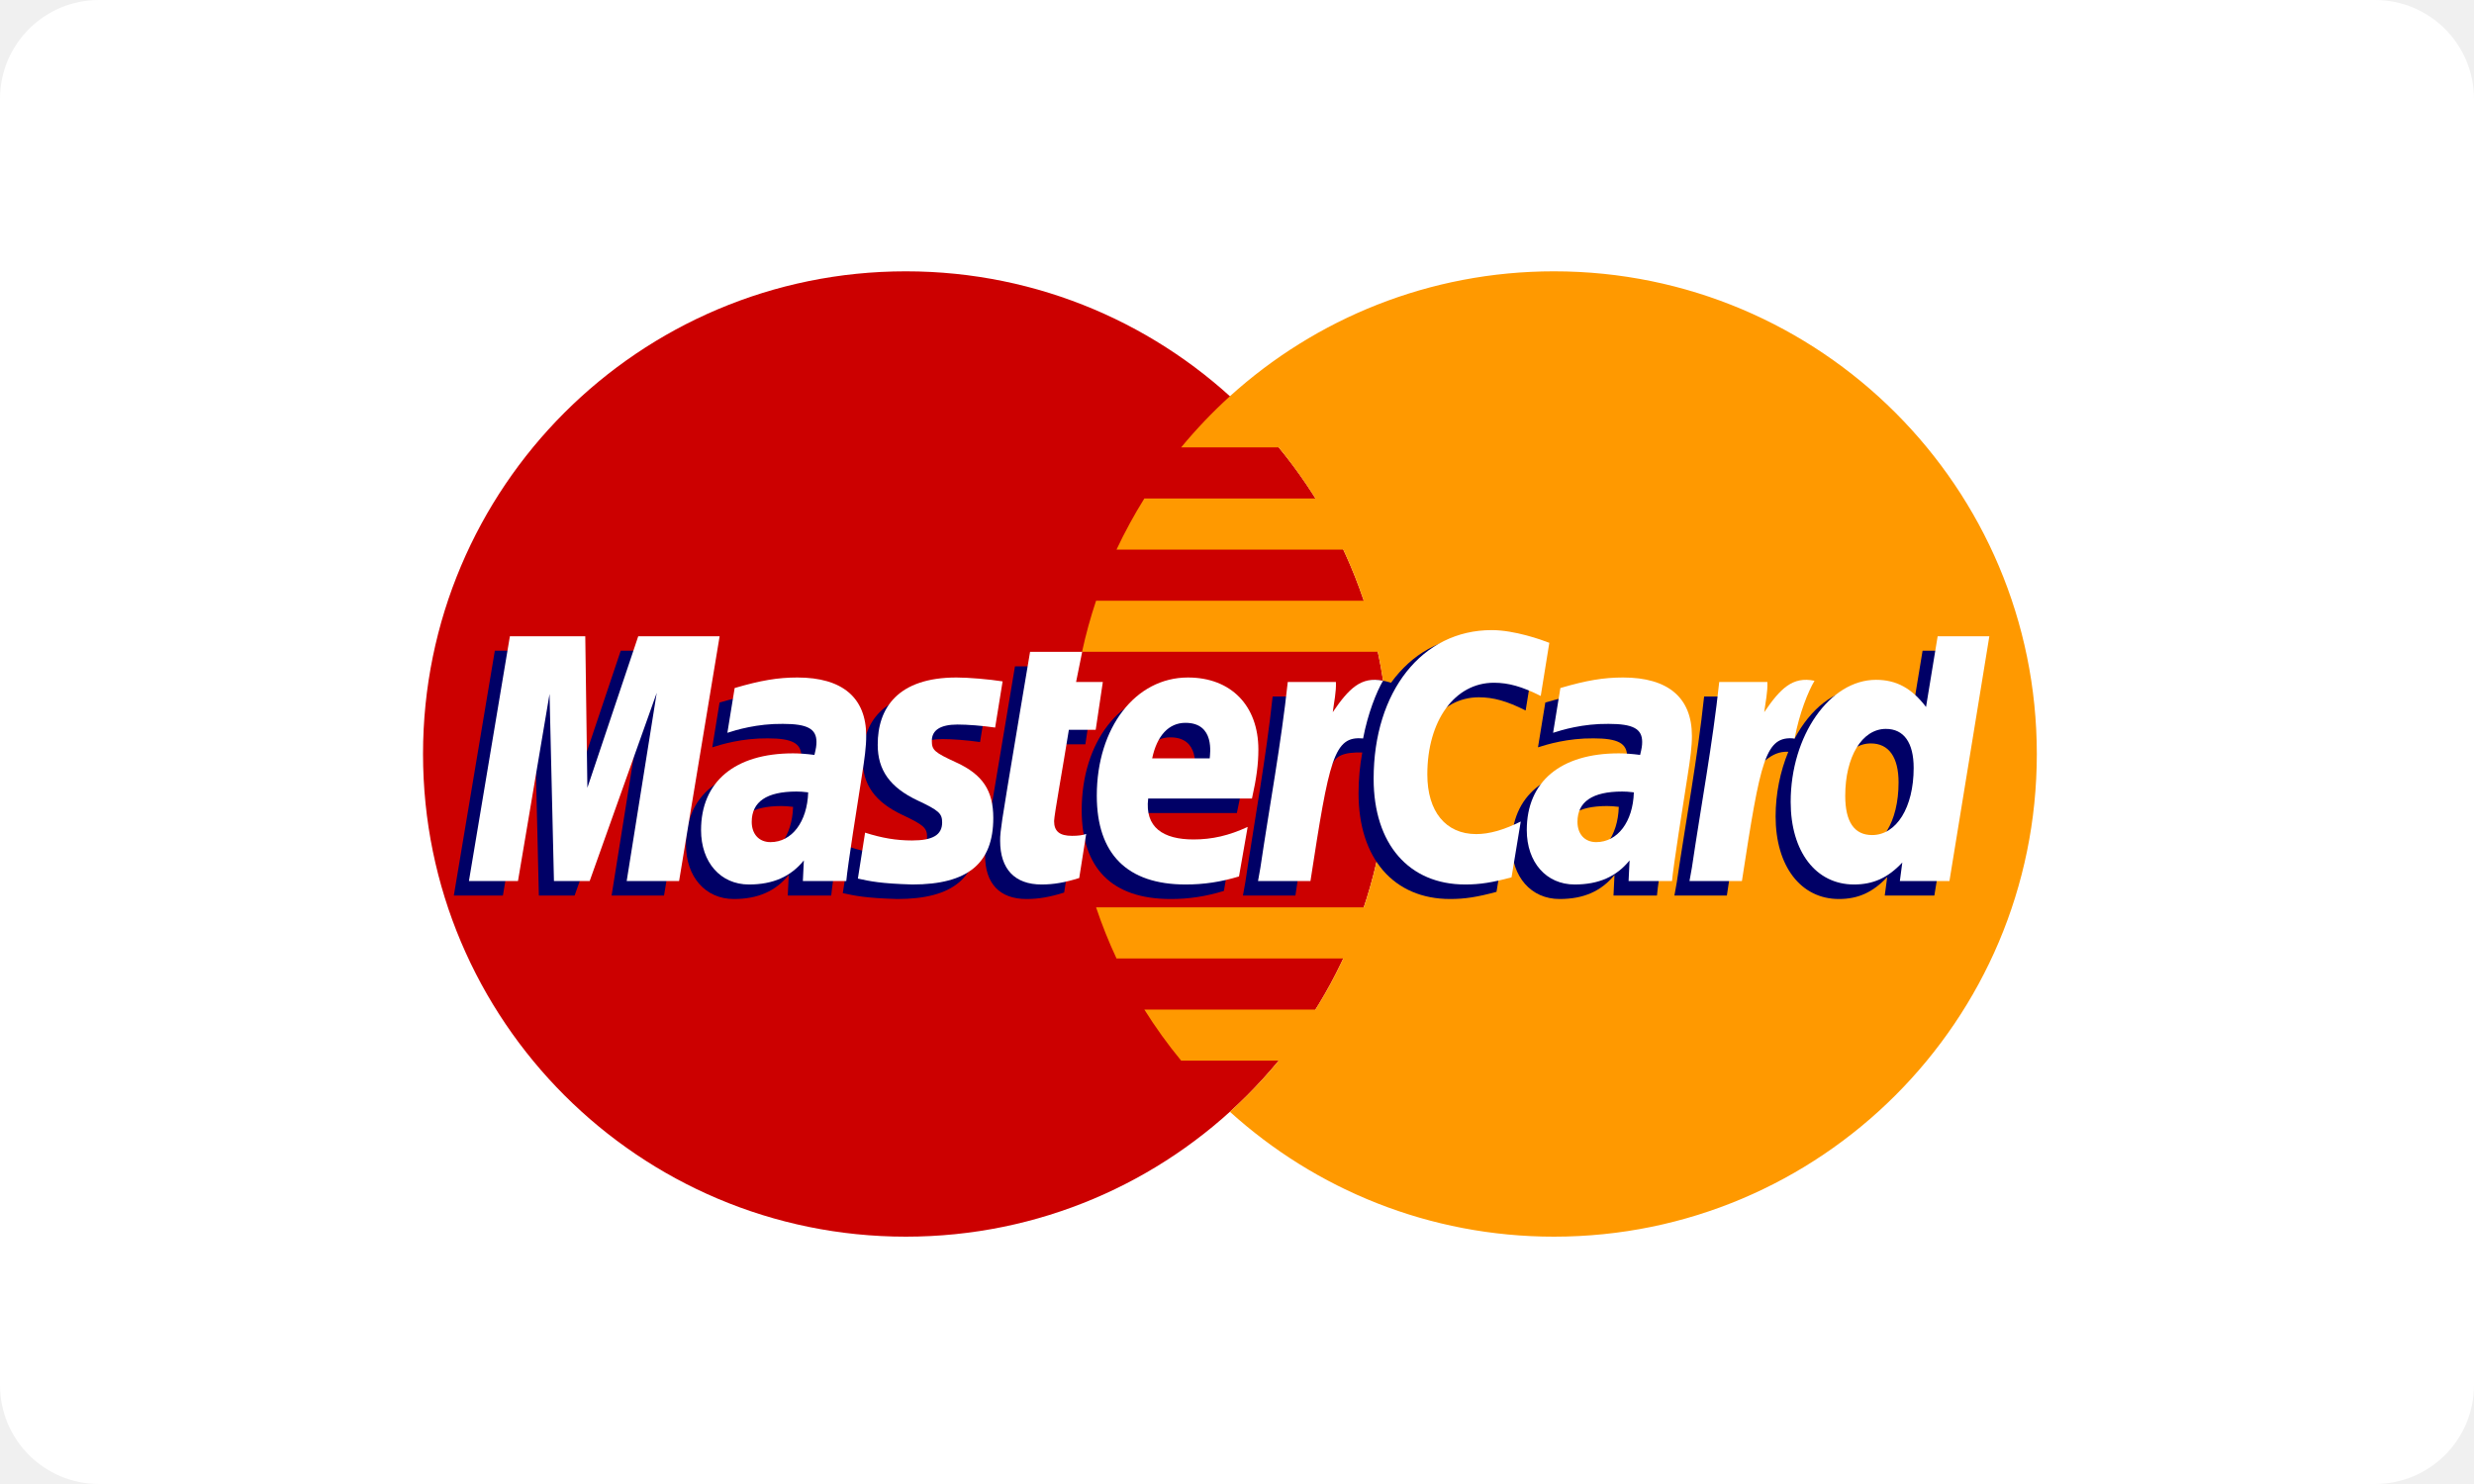
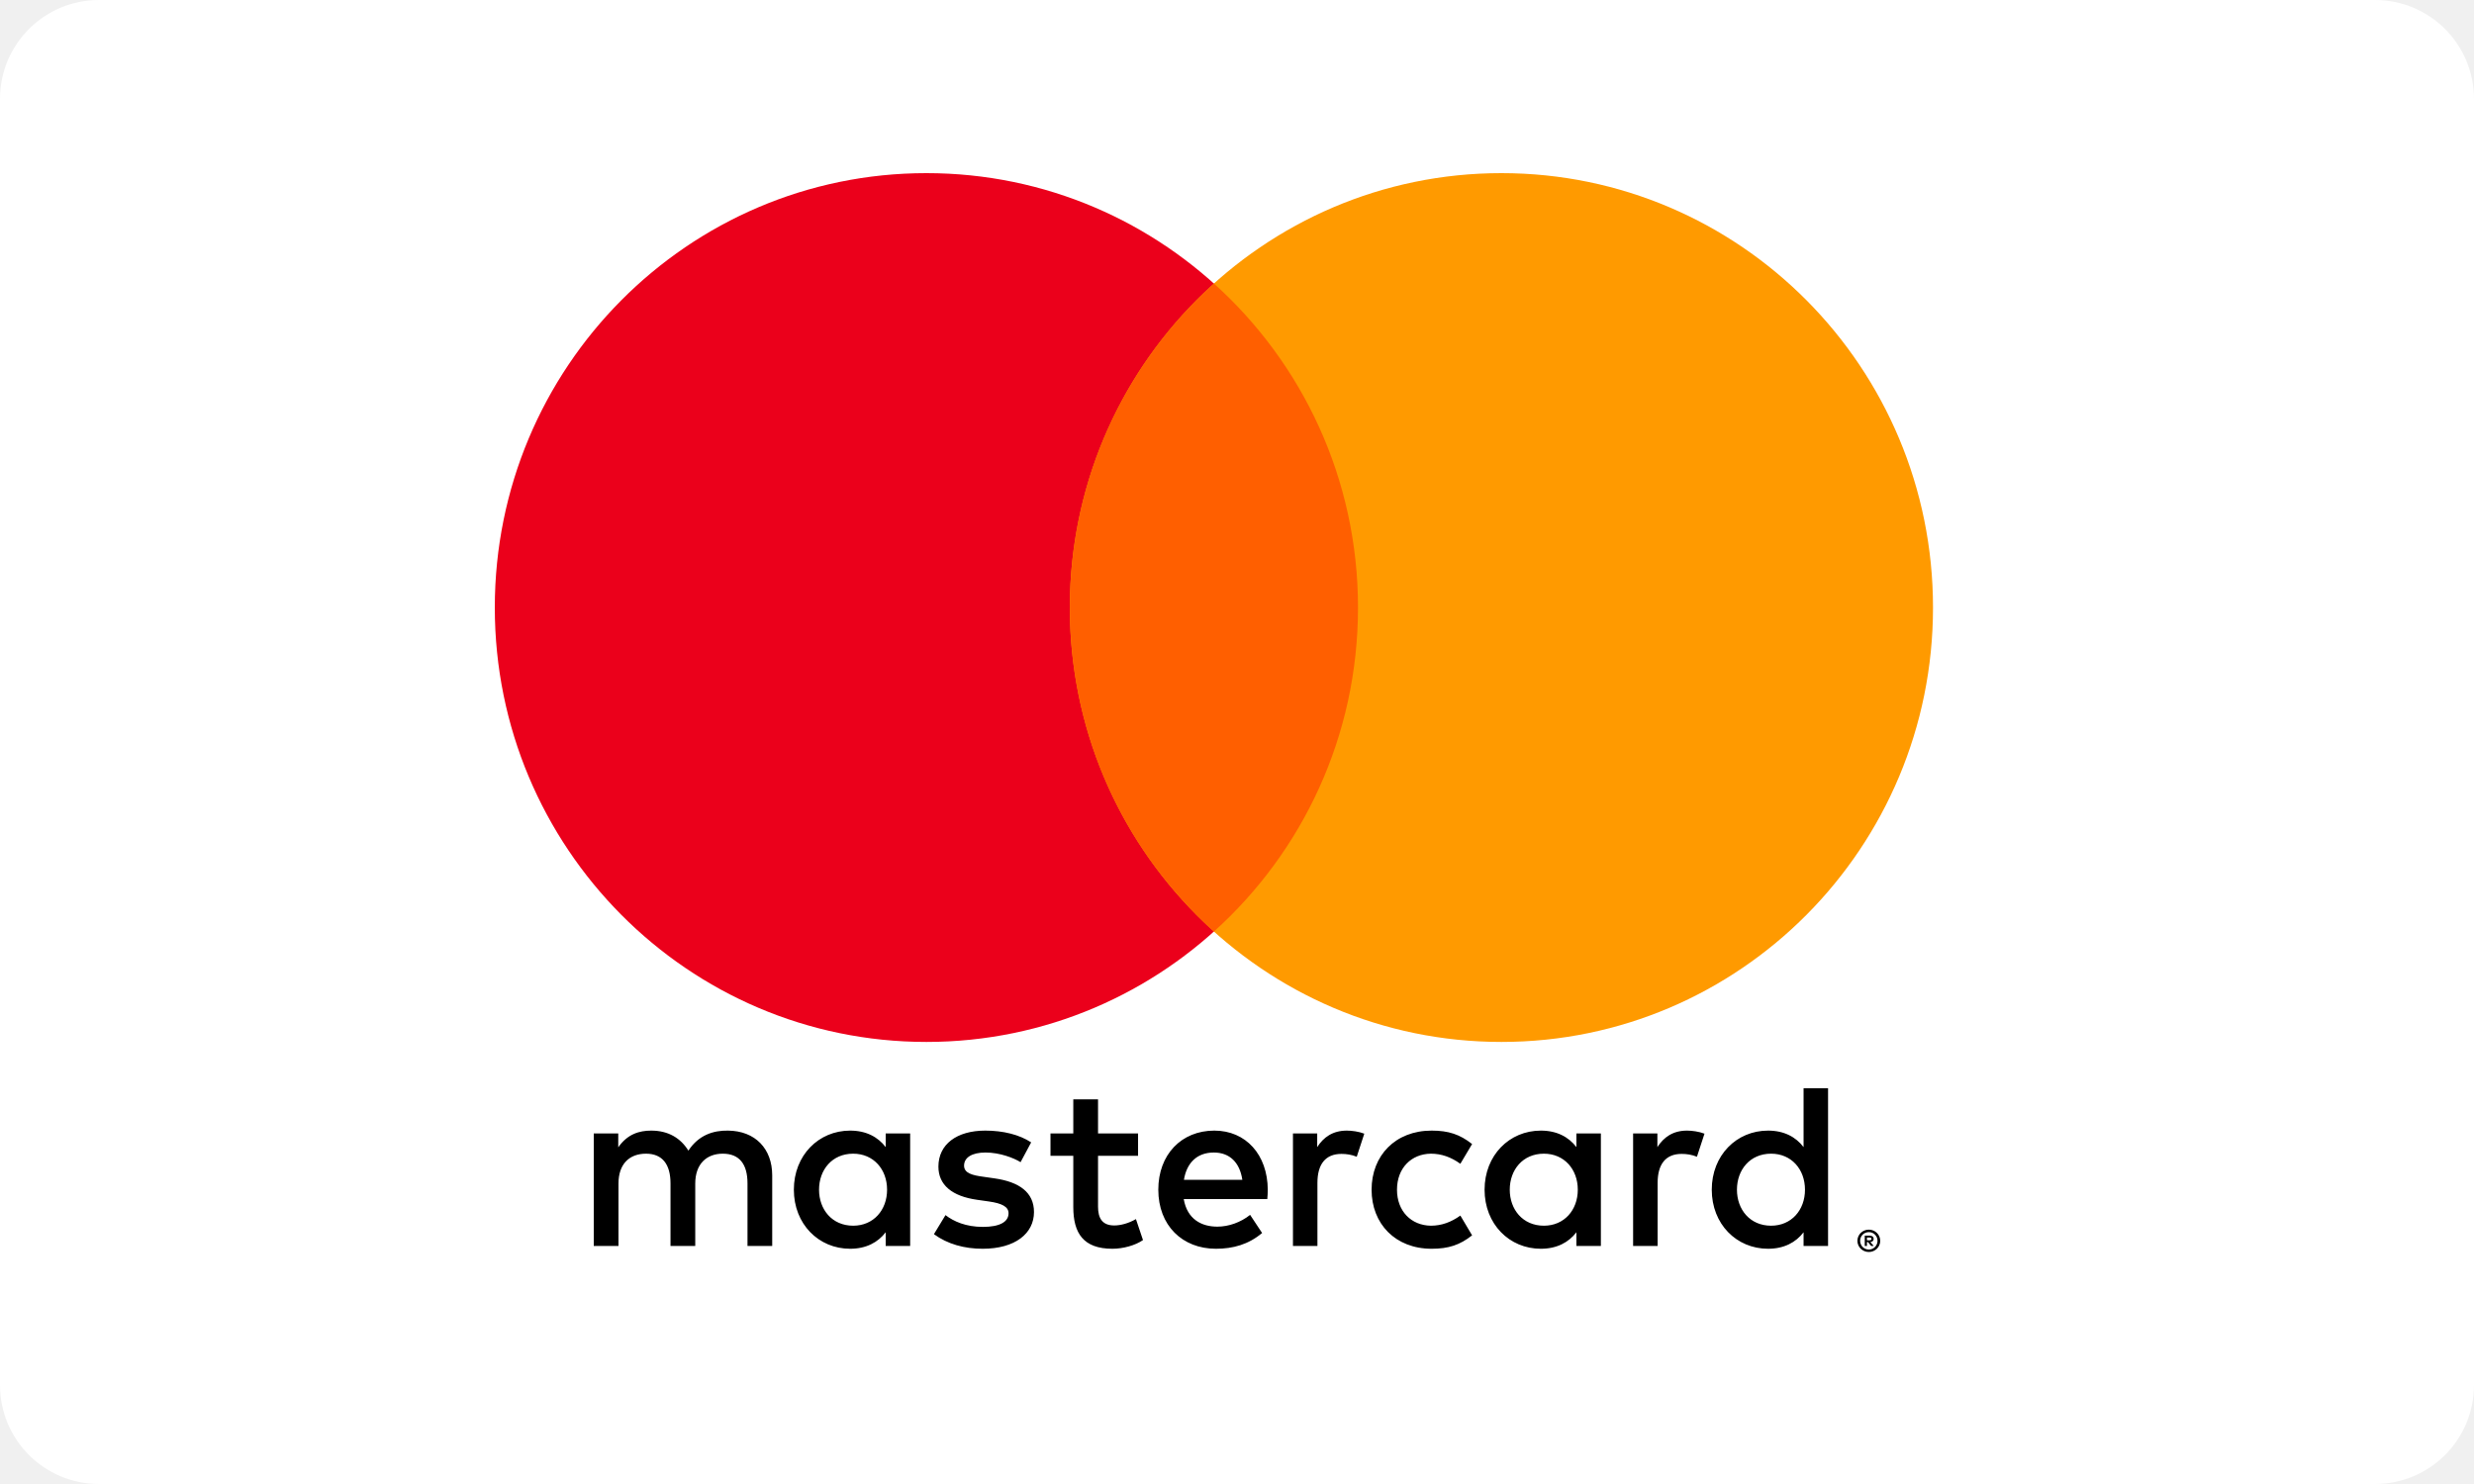
<svg xmlns="http://www.w3.org/2000/svg" width="100px" height="60px" viewBox="0 0 100 60" version="1.1">
  <defs />
  <g id="Icons:-Credit-card" stroke="none" stroke-width="1" fill="none" fill-rule="evenodd">
    <g id="MasterCard-card-light">
      <g id="Credit-Card/MasterCard/MasterCard-light">
-         <rect id="Rectangle" fill="#FFFFFF" x="0" y="0" width="100" height="60" rx="4" />
-         <path d="M56.129,30.485 C56.129,41.264 47.392,50 36.614,50 C25.836,50 17.099,41.264 17.099,30.485 C17.099,19.707 25.836,10.97 36.614,10.97 C47.392,10.97 56.129,19.707 56.129,30.485" id="Fill-333" fill="#CC0000" />
-         <path d="M62.814,10.97 C57.771,10.97 53.177,12.883 49.713,16.021 C49.008,16.661 48.35,17.352 47.743,18.087 L51.686,18.087 C52.224,18.743 52.72,19.432 53.174,20.154 L46.255,20.154 C45.841,20.818 45.465,21.507 45.13,22.221 L54.297,22.221 C54.611,22.89 54.886,23.579 55.124,24.287 L44.304,24.287 C44.079,24.96 43.889,25.65 43.737,26.353 L55.69,26.353 C55.976,27.685 56.129,29.067 56.129,30.485 C56.129,32.652 55.776,34.737 55.124,36.685 L44.304,36.685 C44.541,37.392 44.817,38.082 45.13,38.752 L54.297,38.752 C53.962,39.464 53.588,40.154 53.172,40.819 L46.255,40.819 C46.706,41.538 47.203,42.229 47.743,42.883 L51.685,42.883 C51.079,43.62 50.42,44.31 49.713,44.95 C53.177,48.088 57.771,50 62.814,50 C73.592,50 82.329,41.264 82.329,30.485 C82.329,19.708 73.592,10.97 62.814,10.97" id="Fill-334" fill="#FF9900" />
-         <path d="M32.057,32.622 C31.834,32.597 31.736,32.589 31.584,32.589 C30.383,32.589 29.776,33.001 29.776,33.815 C29.776,34.316 30.072,34.634 30.535,34.634 C31.398,34.634 32.02,33.813 32.057,32.622 L32.057,32.622 Z M33.598,36.209 L31.842,36.209 L31.882,35.375 C31.347,36.034 30.632,36.348 29.662,36.348 C28.514,36.348 27.727,35.452 27.727,34.149 C27.727,32.189 29.096,31.046 31.446,31.046 C31.687,31.046 31.995,31.068 32.31,31.108 C32.375,30.842 32.392,30.729 32.392,30.586 C32.392,30.053 32.023,29.853 31.034,29.853 C29.997,29.842 29.142,30.101 28.791,30.216 C28.813,30.082 29.085,28.405 29.085,28.405 C30.14,28.095 30.837,27.979 31.62,27.979 C33.44,27.979 34.404,28.796 34.402,30.34 C34.405,30.754 34.336,31.263 34.23,31.935 C34.046,33.1 33.652,35.601 33.598,36.209 L33.598,36.209 Z" id="Fill-336" fill="#000066" />
-         <path d="M26.84,36.209 L24.721,36.209 L25.935,28.6 L23.225,36.209 L21.781,36.209 L21.603,28.643 L20.327,36.209 L18.344,36.209 L20.001,26.31 L23.047,26.31 L23.231,31.851 L25.09,26.31 L28.478,26.31 L26.84,36.209" id="Fill-337" fill="#000066" />
-         <path d="M65.432,32.622 C65.209,32.597 65.113,32.589 64.96,32.589 C63.758,32.589 63.152,33.001 63.152,33.815 C63.152,34.316 63.447,34.634 63.911,34.634 C64.773,34.634 65.396,33.813 65.432,32.622 L65.432,32.622 Z M66.974,36.209 L65.218,36.209 L65.258,35.375 C64.723,36.034 64.009,36.348 63.039,36.348 C61.889,36.348 61.103,35.452 61.103,34.149 C61.103,32.189 62.472,31.046 64.822,31.046 C65.063,31.046 65.37,31.068 65.685,31.108 C65.751,30.842 65.768,30.729 65.768,30.586 C65.768,30.053 65.399,29.853 64.409,29.853 C63.373,29.842 62.518,30.101 62.166,30.216 C62.189,30.082 62.462,28.405 62.462,28.405 C63.516,28.095 64.213,27.979 64.996,27.979 C66.817,27.979 67.779,28.796 67.777,30.34 C67.781,30.754 67.713,31.263 67.606,31.935 C67.423,33.1 67.027,35.601 66.974,36.209 L66.974,36.209 Z" id="Fill-338" fill="#000066" />
-         <path d="M43.013,36.087 C42.433,36.269 41.981,36.348 41.491,36.348 C40.408,36.348 39.817,35.726 39.817,34.579 C39.802,34.224 39.973,33.288 40.107,32.434 C40.23,31.682 41.026,26.94 41.026,26.94 L43.132,26.94 L42.886,28.159 L44.158,28.159 L43.871,30.094 L42.595,30.094 C42.35,31.624 42.001,33.531 41.997,33.784 C41.997,34.199 42.219,34.381 42.723,34.381 C42.964,34.381 43.151,34.356 43.294,34.305 L43.013,36.087" id="Fill-339" fill="#000066" />
-         <path d="M49.47,36.021 C48.746,36.243 48.049,36.351 47.309,36.348 C44.952,36.345 43.723,35.114 43.723,32.757 C43.723,30.005 45.286,27.979 47.409,27.979 C49.145,27.979 50.254,29.113 50.254,30.892 C50.254,31.483 50.178,32.059 49.994,32.872 L45.8,32.872 C45.659,34.04 46.406,34.526 47.632,34.526 C48.384,34.526 49.065,34.371 49.821,34.02 L49.47,36.021 L49.47,36.021 Z M48.286,31.249 C48.298,31.081 48.509,29.812 47.306,29.812 C46.636,29.812 46.156,30.323 45.961,31.249 L48.286,31.249 L48.286,31.249 Z" id="Fill-340" fill="#000066" />
-         <path d="M34.868,30.704 C34.868,31.721 35.362,32.424 36.481,32.951 C37.339,33.355 37.473,33.474 37.473,33.84 C37.473,34.341 37.094,34.569 36.256,34.569 C35.623,34.569 35.036,34.469 34.357,34.25 C34.357,34.25 34.08,36.025 34.066,36.11 C34.548,36.214 34.977,36.311 36.271,36.348 C38.506,36.348 39.539,35.497 39.539,33.657 C39.539,32.551 39.107,31.902 38.046,31.414 C37.158,31.006 37.055,30.915 37.055,30.539 C37.055,30.104 37.408,29.882 38.092,29.882 C38.508,29.882 39.076,29.926 39.614,30.002 L39.916,28.135 C39.367,28.048 38.535,27.979 38.051,27.979 C35.681,27.979 34.861,29.217 34.868,30.704" id="Fill-341" fill="#000066" />
-         <path d="M59.774,28.192 C60.362,28.192 60.912,28.344 61.667,28.726 L62.014,26.578 C61.703,26.456 60.611,25.74 59.685,25.74 C58.268,25.74 57.068,26.444 56.226,27.604 C54.996,27.197 54.49,28.02 53.871,28.84 L53.32,28.968 C53.362,28.699 53.4,28.431 53.388,28.159 L51.441,28.159 C51.176,30.651 50.705,33.174 50.337,35.667 L50.24,36.209 L52.36,36.209 C52.713,33.91 52.907,32.439 53.025,31.442 L53.823,31 C53.943,30.555 54.315,30.406 55.064,30.424 C54.966,30.949 54.913,31.502 54.913,32.074 C54.913,34.708 56.336,36.348 58.616,36.348 C59.203,36.348 59.708,36.271 60.489,36.058 L60.86,33.803 C60.158,34.148 59.582,34.31 59.061,34.31 C57.829,34.31 57.084,33.401 57.084,31.898 C57.084,29.718 58.192,28.192 59.774,28.192" id="Fill-342" fill="#000066" />
-         <path d="M77.711,26.31 L77.24,29.17 C76.662,28.408 76.04,27.856 75.218,27.856 C74.149,27.856 73.176,28.666 72.539,29.86 C71.652,29.676 70.735,29.363 70.735,29.363 L70.734,29.371 C70.805,28.703 70.835,28.298 70.828,28.159 L68.881,28.159 C68.617,30.651 68.145,33.174 67.777,35.667 L67.68,36.209 L69.8,36.209 C70.086,34.351 70.305,32.807 70.466,31.584 C71.191,30.929 71.554,30.359 72.284,30.396 C71.96,31.18 71.771,32.082 71.771,33.008 C71.771,35.02 72.788,36.348 74.329,36.348 C75.105,36.348 75.701,36.08 76.282,35.46 L76.182,36.208 L78.187,36.208 L79.801,26.31 L77.711,26.31 L77.711,26.31 Z M75.062,34.349 C74.341,34.349 73.975,33.815 73.975,32.762 C73.975,31.18 74.658,30.058 75.619,30.058 C76.347,30.058 76.741,30.612 76.741,31.635 C76.741,33.231 76.048,34.349 75.062,34.349 L75.062,34.349 Z" id="Fill-343" fill="#000066" />
-         <path d="M27.449,35.621 L25.331,35.621 L26.545,28.013 L23.835,35.621 L22.391,35.621 L22.213,28.057 L20.937,35.621 L18.954,35.621 L20.61,25.724 L23.657,25.724 L23.742,31.851 L25.798,25.724 L29.088,25.724 L27.449,35.621" id="Fill-344" fill="#FFFFFF" />
-         <path d="M32.667,32.036 C32.444,32.01 32.346,32.003 32.194,32.003 C30.993,32.003 30.385,32.414 30.385,33.227 C30.385,33.728 30.682,34.048 31.145,34.048 C32.008,34.048 32.63,33.227 32.667,32.036 L32.667,32.036 Z M34.207,35.621 L32.452,35.621 L32.492,34.788 C31.957,35.446 31.242,35.761 30.272,35.761 C29.124,35.761 28.337,34.864 28.337,33.562 C28.337,31.601 29.706,30.459 32.056,30.459 C32.296,30.459 32.604,30.481 32.92,30.522 C32.985,30.255 33.002,30.142 33.002,29.998 C33.002,29.466 32.634,29.267 31.644,29.267 C30.607,29.255 29.752,29.513 29.401,29.628 C29.423,29.495 29.695,27.818 29.695,27.818 C30.75,27.508 31.447,27.392 32.23,27.392 C34.05,27.392 35.013,28.209 35.012,29.752 C35.015,30.166 34.947,30.678 34.84,31.347 C34.656,32.512 34.261,35.014 34.207,35.621 L34.207,35.621 Z" id="Fill-345" fill="#FFFFFF" />
-         <path d="M62.624,25.99 L62.277,28.138 C61.52,27.758 60.972,27.604 60.384,27.604 C58.802,27.604 57.693,29.133 57.693,31.313 C57.693,32.815 58.439,33.723 59.67,33.723 C60.192,33.723 60.768,33.562 61.469,33.215 L61.097,35.471 C60.317,35.683 59.812,35.761 59.225,35.761 C56.944,35.761 55.523,34.121 55.523,31.488 C55.523,27.949 57.487,25.476 60.295,25.476 C61.22,25.476 62.313,25.868 62.624,25.99" id="Fill-346" fill="#FFFFFF" />
-         <path d="M66.041,32.036 C65.82,32.01 65.722,32.003 65.57,32.003 C64.369,32.003 63.762,32.414 63.762,33.227 C63.762,33.728 64.058,34.048 64.52,34.048 C65.383,34.048 66.006,33.227 66.041,32.036 L66.041,32.036 Z M67.583,35.621 L65.828,35.621 L65.868,34.788 C65.332,35.446 64.618,35.761 63.648,35.761 C62.499,35.761 61.713,34.864 61.713,33.562 C61.713,31.601 63.081,30.459 65.432,30.459 C65.672,30.459 65.979,30.481 66.294,30.522 C66.36,30.255 66.377,30.142 66.377,29.998 C66.377,29.466 66.009,29.267 65.019,29.267 C63.983,29.255 63.129,29.513 62.777,29.628 C62.799,29.495 63.071,27.818 63.071,27.818 C64.126,27.508 64.822,27.392 65.606,27.392 C67.425,27.392 68.389,28.209 68.387,29.752 C68.391,30.166 68.322,30.678 68.216,31.347 C68.032,32.512 67.637,35.014 67.583,35.621 L67.583,35.621 Z" id="Fill-347" fill="#FFFFFF" />
-         <path d="M43.623,35.499 C43.043,35.682 42.591,35.761 42.101,35.761 C41.018,35.761 40.426,35.139 40.426,33.993 C40.412,33.636 40.583,32.702 40.718,31.847 C40.839,31.094 41.636,26.354 41.636,26.354 L43.742,26.354 L43.496,27.572 L44.577,27.572 L44.289,29.506 L43.204,29.506 C42.96,31.038 42.611,32.944 42.607,33.197 C42.607,33.613 42.829,33.794 43.333,33.794 C43.574,33.794 43.761,33.77 43.904,33.717 L43.623,35.499" id="Fill-348" fill="#FFFFFF" />
-         <path d="M50.081,35.436 C49.357,35.657 48.658,35.762 47.919,35.761 C45.561,35.76 44.333,34.528 44.333,32.17 C44.333,29.418 45.896,27.392 48.017,27.392 C49.755,27.392 50.864,28.526 50.864,30.306 C50.864,30.896 50.787,31.472 50.605,32.285 L46.41,32.285 C46.268,33.453 47.016,33.94 48.241,33.94 C48.994,33.94 49.674,33.784 50.431,33.433 L50.081,35.436 L50.081,35.436 Z M48.897,30.662 C48.908,30.493 49.12,29.225 47.917,29.225 C47.246,29.225 46.766,29.737 46.571,30.662 L48.897,30.662 L48.897,30.662 Z" id="Fill-349" fill="#FFFFFF" />
-         <path d="M35.478,30.117 C35.478,31.136 35.972,31.837 37.092,32.365 C37.949,32.768 38.082,32.888 38.082,33.253 C38.082,33.755 37.704,33.981 36.865,33.981 C36.233,33.981 35.645,33.883 34.967,33.665 C34.967,33.665 34.689,35.439 34.676,35.522 C35.157,35.628 35.587,35.724 36.88,35.761 C39.116,35.761 40.149,34.91 40.149,33.071 C40.149,31.964 39.717,31.315 38.655,30.828 C37.767,30.419 37.665,30.329 37.665,29.953 C37.665,29.518 38.017,29.294 38.702,29.294 C39.117,29.294 39.686,29.34 40.224,29.416 L40.526,27.549 C39.977,27.462 39.146,27.392 38.661,27.392 C36.291,27.392 35.471,28.629 35.478,30.117" id="Fill-350" fill="#FFFFFF" />
-         <path d="M78.797,35.621 L76.793,35.621 L76.892,34.872 C76.311,35.493 75.715,35.761 74.939,35.761 C73.399,35.761 72.38,34.434 72.38,32.421 C72.38,29.743 73.96,27.486 75.828,27.486 C76.649,27.486 77.271,27.822 77.851,28.584 L78.321,25.724 L80.41,25.724 L78.797,35.621 L78.797,35.621 Z M75.671,33.762 C76.658,33.762 77.351,32.644 77.351,31.049 C77.351,30.026 76.956,29.47 76.228,29.47 C75.267,29.47 74.585,30.592 74.585,32.175 C74.585,33.229 74.951,33.762 75.671,33.762 L75.671,33.762 Z" id="Fill-351" fill="#FFFFFF" />
-         <path d="M69.492,27.572 C69.227,30.064 68.755,32.587 68.387,35.08 L68.29,35.621 L70.409,35.621 C71.167,30.699 71.35,29.738 72.539,29.858 C72.728,28.851 73.08,27.968 73.343,27.524 C72.456,27.338 71.96,27.84 71.311,28.793 C71.362,28.381 71.456,27.981 71.438,27.572 L69.492,27.572" id="Fill-352" fill="#FFFFFF" />
-         <path d="M52.052,27.572 C51.786,30.064 51.314,32.587 50.946,35.08 L50.85,35.621 L52.969,35.621 C53.728,30.699 53.909,29.738 55.097,29.858 C55.287,28.851 55.64,27.968 55.902,27.524 C55.016,27.338 54.519,27.84 53.871,28.793 C53.922,28.381 54.016,27.981 53.998,27.572 L52.052,27.572" id="Fill-353" fill="#FFFFFF" />
+         <rect id="Rectangle" fill="#FFFFFF" fill-rule="evenodd" x="0" y="0" width="100" height="60" rx="4" />
+         <path d="M75.463,44.585 L75.463,44.473 L75.567,44.473 C75.589,44.473 75.609,44.478 75.623,44.487 C75.636,44.496 75.644,44.511 75.644,44.529 C75.644,44.548 75.636,44.562 75.623,44.571 C75.609,44.581 75.589,44.585 75.567,44.585 L75.463,44.585 Z M75.568,44.663 C75.621,44.663 75.662,44.651 75.692,44.627 C75.721,44.603 75.735,44.571 75.735,44.529 C75.735,44.494 75.724,44.466 75.7,44.443 C75.678,44.421 75.645,44.407 75.601,44.402 L75.739,44.244 L75.632,44.244 L75.504,44.401 L75.463,44.401 L75.463,44.244 L75.374,44.244 L75.374,44.663 L75.568,44.663 Z M75.54,44.099 C75.589,44.099 75.635,44.109 75.677,44.127 C75.719,44.146 75.756,44.171 75.788,44.203 C75.819,44.234 75.844,44.271 75.863,44.315 C75.88,44.357 75.89,44.403 75.89,44.452 C75.89,44.501 75.88,44.547 75.863,44.589 C75.844,44.632 75.819,44.67 75.788,44.701 C75.756,44.733 75.719,44.758 75.677,44.777 C75.635,44.794 75.589,44.803 75.54,44.803 C75.491,44.803 75.445,44.794 75.402,44.777 C75.358,44.758 75.32,44.733 75.289,44.701 C75.257,44.67 75.232,44.632 75.215,44.589 C75.196,44.547 75.188,44.501 75.188,44.452 C75.188,44.403 75.196,44.357 75.215,44.315 C75.232,44.271 75.257,44.234 75.289,44.203 C75.32,44.171 75.358,44.146 75.402,44.127 C75.445,44.109 75.491,44.099 75.54,44.099 Z M75.54,44.904 C75.605,44.904 75.663,44.892 75.72,44.868 C75.776,44.845 75.824,44.812 75.866,44.771 C75.907,44.731 75.94,44.683 75.964,44.627 C75.988,44.573 76,44.514 76,44.452 C76,44.39 75.988,44.331 75.964,44.277 C75.94,44.222 75.907,44.174 75.866,44.133 C75.824,44.093 75.776,44.06 75.72,44.036 C75.663,44.012 75.605,44 75.54,44 C75.475,44 75.415,44.012 75.358,44.036 C75.302,44.06 75.253,44.093 75.211,44.133 C75.17,44.174 75.137,44.222 75.113,44.277 C75.089,44.331 75.077,44.39 75.077,44.452 C75.077,44.514 75.089,44.573 75.113,44.627 C75.137,44.683 75.17,44.731 75.211,44.771 C75.253,44.812 75.302,44.845 75.358,44.868 C75.415,44.892 75.475,44.904 75.54,44.904 Z M33.106,46.519 C33.106,47.319 33.63,47.975 34.486,47.975 C35.304,47.975 35.856,47.347 35.856,46.519 C35.856,45.691 35.304,45.063 34.486,45.063 C33.63,45.063 33.106,45.72 33.106,46.519 Z M36.789,46.519 L36.789,48.793 L35.8,48.793 L35.8,48.241 C35.486,48.651 35.01,48.908 34.363,48.908 C33.088,48.908 32.088,47.908 32.088,46.519 C32.088,45.129 33.088,44.131 34.363,44.131 C35.01,44.131 35.486,44.388 35.8,44.797 L35.8,44.245 L36.789,44.245 L36.789,46.519 Z M70.208,46.519 C70.208,47.319 70.732,47.975 71.588,47.975 C72.407,47.975 72.958,47.347 72.958,46.519 C72.958,45.691 72.407,45.063 71.588,45.063 C70.732,45.063 70.208,45.72 70.208,46.519 Z M73.891,46.519 L73.891,50.62 L72.901,50.62 L72.901,48.241 C72.588,48.651 72.112,48.908 71.465,48.908 C70.189,48.908 69.19,47.908 69.19,46.519 C69.19,45.129 70.189,44.131 71.465,44.131 C72.112,44.131 72.588,44.388 72.901,44.797 L72.901,44.245 L73.891,44.245 L73.891,46.519 Z M49.064,48.022 C49.702,48.022 50.111,47.622 50.216,46.919 L47.855,46.919 C47.961,47.576 48.36,48.022 49.064,48.022 Z M49.084,48.908 C47.751,48.908 46.819,47.937 46.819,46.519 C46.819,45.073 47.789,44.131 49.15,44.131 C49.836,44.131 50.463,44.302 51.015,44.768 L50.53,45.501 C50.149,45.197 49.663,45.025 49.207,45.025 C48.57,45.025 47.989,45.32 47.847,46.139 L51.224,46.139 C51.234,46.262 51.244,46.386 51.244,46.519 C51.234,47.937 50.358,48.908 49.084,48.908 Z M61.025,46.519 C61.025,47.319 61.549,47.975 62.405,47.975 C63.223,47.975 63.775,47.347 63.775,46.519 C63.775,45.691 63.223,45.063 62.405,45.063 C61.549,45.063 61.025,45.72 61.025,46.519 Z M64.708,46.519 L64.708,48.793 L63.719,48.793 L63.719,48.241 C63.404,48.651 62.929,48.908 62.282,48.908 C61.007,48.908 60.007,47.908 60.007,46.519 C60.007,45.129 61.007,44.131 62.282,44.131 C62.929,44.131 63.404,44.388 63.719,44.797 L63.719,44.245 L64.708,44.245 L64.708,46.519 Z M55.44,46.519 C55.44,45.139 56.401,44.131 57.867,44.131 C58.552,44.131 59.008,44.283 59.503,44.673 L59.028,45.473 C58.657,45.206 58.267,45.063 57.837,45.063 C57.048,45.073 56.467,45.644 56.467,46.519 C56.467,47.395 57.048,47.966 57.837,47.975 C58.267,47.975 58.657,47.833 59.028,47.566 L59.503,48.365 C59.008,48.755 58.552,48.908 57.867,48.908 C56.401,48.908 55.44,47.899 55.44,46.519 Z M68.191,48.908 C67.62,48.908 67.249,48.641 66.992,48.241 L66.992,48.793 L66.011,48.793 L66.011,44.245 L67.002,44.245 L67.002,46.795 C67.002,47.547 67.325,47.966 67.972,47.966 C68.172,47.966 68.381,47.937 68.591,47.851 L68.896,48.784 C68.677,48.87 68.391,48.908 68.191,48.908 Z M41.68,48.432 C41.204,48.745 40.548,48.908 39.825,48.908 C38.673,48.908 37.931,48.355 37.931,47.451 C37.931,46.71 38.483,46.252 39.501,46.11 L39.968,46.043 C40.51,45.967 40.766,45.824 40.766,45.567 C40.766,45.215 40.405,45.015 39.729,45.015 C39.044,45.015 38.55,45.234 38.217,45.491 L37.75,44.721 C38.293,44.321 38.978,44.131 39.72,44.131 C41.033,44.131 41.794,44.749 41.794,45.615 C41.794,46.415 41.195,46.833 40.205,46.976 L39.739,47.043 C39.311,47.1 38.968,47.185 38.968,47.49 C38.968,47.823 39.292,48.022 39.834,48.022 C40.414,48.022 40.976,47.803 41.252,47.632 L41.68,48.432 Z M54.44,48.908 C53.87,48.908 53.498,48.641 53.242,48.241 L53.242,48.793 L52.262,48.793 L52.262,44.245 L53.251,44.245 L53.251,46.795 C53.251,47.547 53.575,47.966 54.222,47.966 C54.422,47.966 54.631,47.937 54.84,47.851 L55.145,48.784 C54.926,48.87 54.641,48.908 54.44,48.908 Z M46.001,48.793 L44.383,48.793 L44.383,50.173 L43.383,50.173 L43.383,48.793 L42.461,48.793 L42.461,47.889 L43.383,47.889 L43.383,45.815 C43.383,44.759 43.793,44.131 44.963,44.131 C45.392,44.131 45.886,44.264 46.2,44.482 L45.915,45.33 C45.619,45.159 45.296,45.073 45.039,45.073 C44.544,45.073 44.383,45.378 44.383,45.834 L44.383,47.889 L46.001,47.889 L46.001,48.793 Z M31.213,44.245 L31.213,47.1 C31.213,48.175 30.528,48.898 29.424,48.908 C28.843,48.917 28.244,48.737 27.825,48.098 C27.511,48.603 27.017,48.908 26.322,48.908 C25.836,48.908 25.361,48.765 24.99,48.232 L24.99,48.793 L24,48.793 L24,44.245 L24.999,44.245 L24.999,46.766 C24.999,47.556 25.437,47.975 26.113,47.975 C26.77,47.975 27.102,47.547 27.102,46.776 L27.102,44.245 L28.102,44.245 L28.102,46.766 C28.102,47.556 28.558,47.975 29.215,47.975 C29.89,47.975 30.214,47.547 30.214,46.776 L30.214,44.245 L31.213,44.245 Z" id="Shape" fill="#000000" fill-rule="nonzero" transform="translate(50, 47.3099) scale(1, -1) translate(-50, -47.3099) " />
+         <g id="Group" stroke-width="1" fill-rule="evenodd" transform="translate(20, 7)">
+           <path d="M17.446,35.127 C7.811,35.127 0,27.264 0,17.564 C0,7.864 7.811,0 17.446,0 C27.081,0 34.891,7.864 34.891,17.564 C34.891,27.264 27.081,35.127 17.446,35.127 Z" id="Fill-333" fill="#EB001B" />
+           <path d="M40.688,35.127 C31.053,35.127 23.242,27.264 23.242,17.564 C23.242,7.864 31.053,0 40.688,0 C50.323,0 58.133,7.864 58.133,17.564 C58.133,27.264 50.323,35.127 40.688,35.127 Z" id="Fill-333-Copy" fill="#FF9A00" />
+           <path d="M29.067,4.464 C32.641,7.68 34.891,12.358 34.891,17.564 C34.891,22.77 32.641,27.447 29.067,30.663 C25.492,27.447 23.242,22.77 23.242,17.564 C23.242,12.358 25.492,7.68 29.067,4.464 Z" id="Combined-Shape" fill="#FF5F00" />
+         </g>
      </g>
    </g>
  </g>
</svg>
